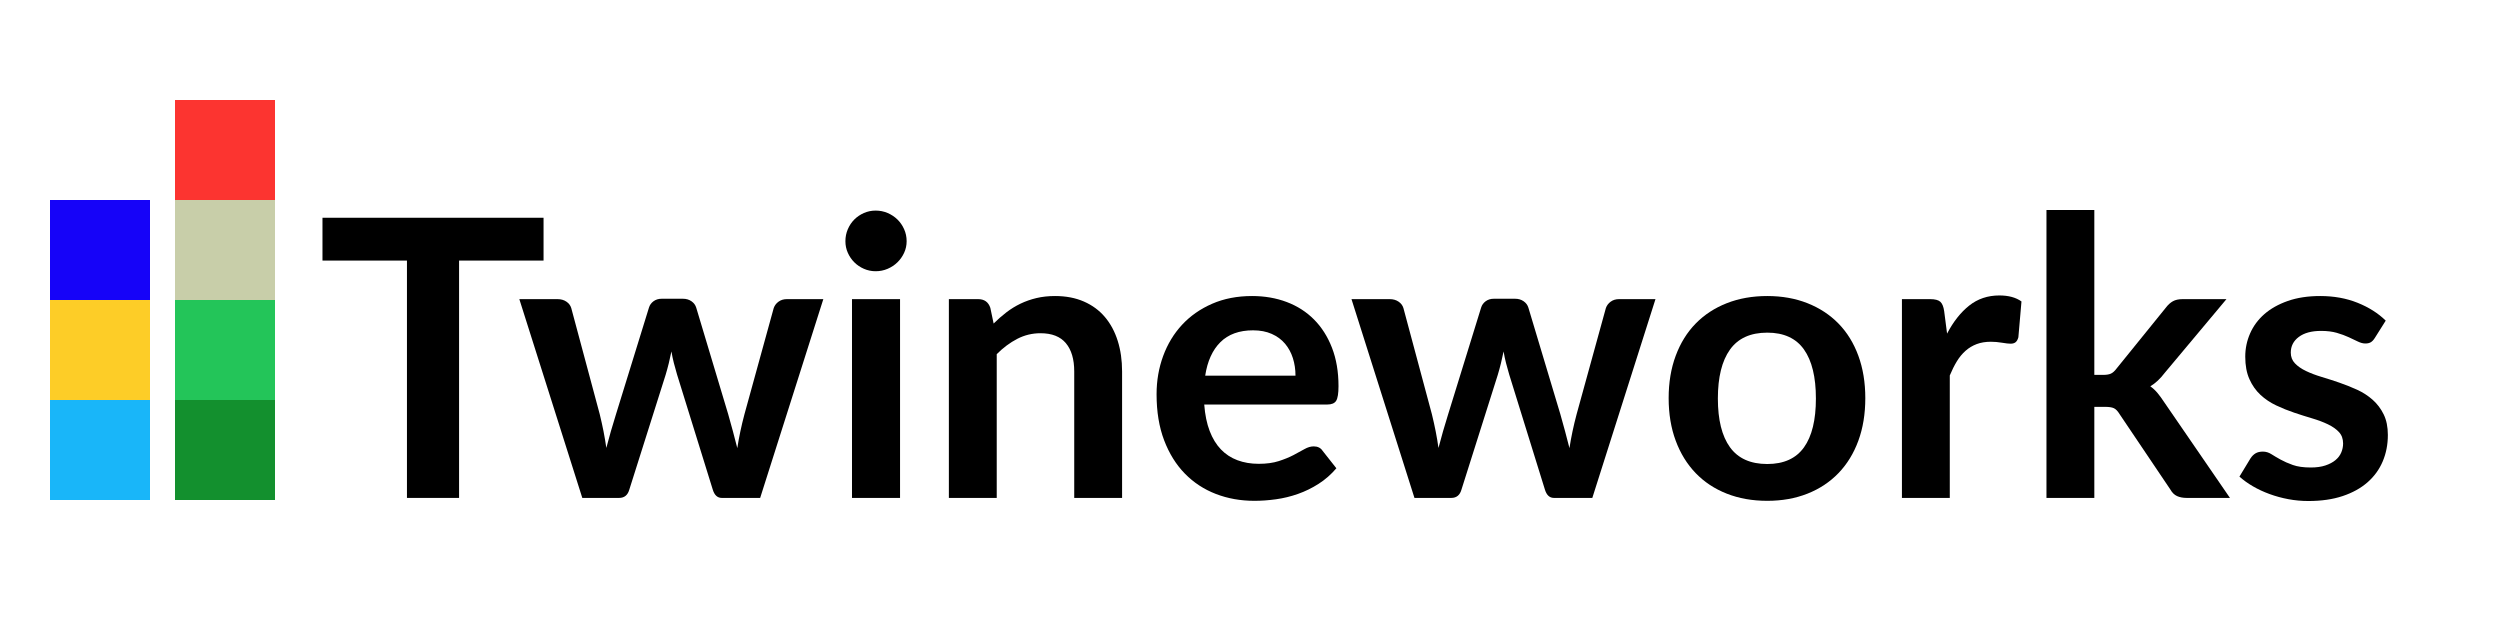
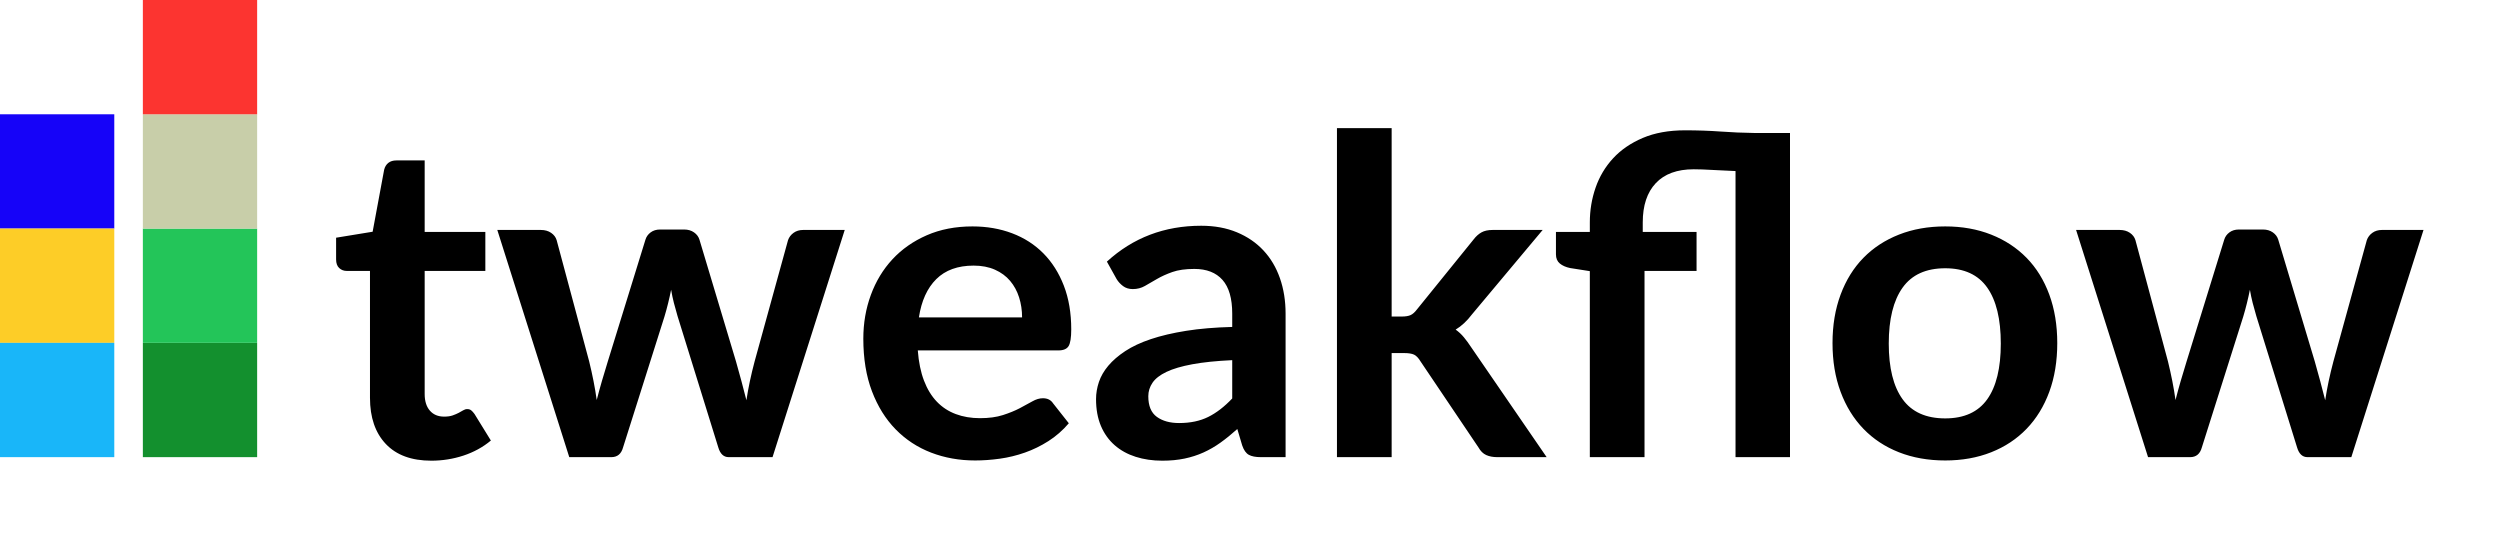
- <svg xmlns="http://www.w3.org/2000/svg" version="1.1" x="0" y="0" width="1200" height="300" viewBox="0, 0, 1200, 300">
-   <g id="Layer_1">
-     <path d="M24,96 L72,96 L72,144 L24,144 L24,96 z" fill="#1603F8" />
-     <path d="M24,144 L72,144 L72,192 L24,192 L24,144 z" fill="#FDCD27" />
-     <path d="M24,192 L72,192 L72,240 L24,240 L24,192 z" fill="#19B6F9" />
-     <path d="M84,192 L132,192 L132,240 L84,240 L84,192 z" fill="#13902E" />
-     <path d="M84,144 L132,144 L132,192 L84,192 L84,144 z" fill="#23C559" />
-     <path d="M84,96 L132,96 L132,144 L84,144 L84,96 z" fill="#C8CEA9" />
-     <path d="M84,48 L132,48 L132,96 L84,96 L84,48 z" fill="#FC3430" />
-     <path d="M260.903,125.075 L220.355,125.075 L220.355,239 L195.338,239 L195.338,125.075 L154.79,125.075 L154.79,104.522 L260.903,104.522 z" fill="#000000" />
-     <path d="M395.195,143.582 L364.877,239 L346.463,239 Q343.301,239 342.092,234.908 L324.98,179.759 Q324.143,176.969 323.446,174.225 Q322.748,171.482 322.283,168.692 Q321.725,171.482 321.028,174.318 Q320.33,177.155 319.493,179.945 L302.102,234.908 Q300.986,239 297.173,239 L279.503,239 L249.278,143.582 L267.599,143.582 Q270.11,143.582 271.877,144.791 Q273.644,146 274.202,147.86 L287.873,198.824 Q288.896,203.009 289.687,207.008 Q290.477,211.007 291.035,215.006 Q292.058,211.007 293.221,207.008 Q294.383,203.009 295.685,198.824 L311.495,147.674 Q312.053,145.814 313.681,144.605 Q315.308,143.396 317.633,143.396 L327.77,143.396 Q330.188,143.396 331.909,144.605 Q333.629,145.814 334.187,147.674 L349.532,198.824 Q350.741,203.009 351.811,207.055 Q352.88,211.1 353.903,215.099 Q355.112,207.194 357.344,198.824 L371.387,147.86 Q372.038,146 373.712,144.791 Q375.386,143.582 377.711,143.582 z" fill="#000000" />
-     <path d="M432.023,143.582 L432.023,239 L408.959,239 L408.959,143.582 z M435.185,115.775 Q435.185,118.751 433.976,121.355 Q432.767,123.959 430.768,125.912 Q428.768,127.865 426.071,129.027 Q423.374,130.19 420.305,130.19 Q417.329,130.19 414.678,129.027 Q412.028,127.865 410.075,125.912 Q408.122,123.959 406.96,121.355 Q405.797,118.751 405.797,115.775 Q405.797,112.706 406.96,110.009 Q408.122,107.312 410.075,105.359 Q412.028,103.406 414.678,102.243 Q417.329,101.081 420.305,101.081 Q423.374,101.081 426.071,102.243 Q428.768,103.406 430.768,105.359 Q432.767,107.312 433.976,110.009 Q435.185,112.706 435.185,115.775 z" fill="#000000" />
-     <path d="M476.942,155.3 Q479.825,152.417 483.034,149.952 Q486.242,147.488 489.823,145.768 Q493.403,144.047 497.495,143.07 Q501.587,142.094 506.423,142.094 Q514.235,142.094 520.28,144.745 Q526.325,147.395 530.37,152.185 Q534.416,156.974 536.508,163.624 Q538.601,170.273 538.601,178.271 L538.601,239 L515.63,239 L515.63,178.271 Q515.63,169.529 511.631,164.74 Q507.632,159.95 499.448,159.95 Q493.496,159.95 488.288,162.647 Q483.08,165.344 478.43,169.994 L478.43,239 L455.459,239 L455.459,143.582 L469.502,143.582 Q473.966,143.582 475.361,147.767 z" fill="#000000" />
-     <path d="M621.836,180.317 Q621.836,175.853 620.581,171.9 Q619.325,167.948 616.814,164.972 Q614.303,161.996 610.443,160.275 Q606.584,158.555 601.469,158.555 Q591.518,158.555 585.798,164.228 Q580.079,169.901 578.498,180.317 z M578.033,194.174 Q578.591,201.521 580.637,206.868 Q582.683,212.216 586.031,215.703 Q589.379,219.191 593.982,220.911 Q598.586,222.632 604.166,222.632 Q609.746,222.632 613.792,221.33 Q617.837,220.028 620.859,218.447 Q623.882,216.866 626.16,215.564 Q628.439,214.262 630.578,214.262 Q633.461,214.262 634.856,216.401 L641.459,224.771 Q637.646,229.235 632.903,232.257 Q628.16,235.28 622.998,237.093 Q617.837,238.907 612.49,239.651 Q607.142,240.395 602.12,240.395 Q592.169,240.395 583.613,237.093 Q575.057,233.792 568.733,227.328 Q562.409,220.865 558.782,211.332 Q555.155,201.8 555.155,189.245 Q555.155,179.48 558.317,170.877 Q561.479,162.275 567.384,155.904 Q573.29,149.534 581.799,145.814 Q590.309,142.094 601.004,142.094 Q610.025,142.094 617.651,144.977 Q625.277,147.86 630.764,153.393 Q636.251,158.927 639.367,166.971 Q642.482,175.016 642.482,185.339 Q642.482,190.547 641.366,192.36 Q640.25,194.174 637.088,194.174 z" fill="#000000" />
-     <path d="M794.63,143.582 L764.312,239 L745.898,239 Q742.736,239 741.527,234.908 L724.415,179.759 Q723.578,176.969 722.88,174.225 Q722.183,171.482 721.718,168.692 Q721.16,171.482 720.463,174.318 Q719.765,177.155 718.928,179.945 L701.537,234.908 Q700.421,239 696.608,239 L678.938,239 L648.713,143.582 L667.034,143.582 Q669.545,143.582 671.312,144.791 Q673.079,146 673.637,147.86 L687.308,198.824 Q688.331,203.009 689.122,207.008 Q689.912,211.007 690.47,215.006 Q691.493,211.007 692.656,207.008 Q693.818,203.009 695.12,198.824 L710.93,147.674 Q711.488,145.814 713.116,144.605 Q714.743,143.396 717.068,143.396 L727.205,143.396 Q729.623,143.396 731.344,144.605 Q733.064,145.814 733.622,147.674 L748.967,198.824 Q750.176,203.009 751.246,207.055 Q752.315,211.1 753.338,215.099 Q754.547,207.194 756.779,198.824 L770.822,147.86 Q771.473,146 773.147,144.791 Q774.821,143.582 777.146,143.582 z" fill="#000000" />
-     <path d="M848.291,142.094 Q858.893,142.094 867.589,145.535 Q876.284,148.976 882.469,155.3 Q888.653,161.624 892.001,170.738 Q895.349,179.852 895.349,191.105 Q895.349,202.451 892.001,211.565 Q888.653,220.679 882.469,227.096 Q876.284,233.513 867.589,236.954 Q858.893,240.395 848.291,240.395 Q837.596,240.395 828.854,236.954 Q820.112,233.513 813.928,227.096 Q807.743,220.679 804.349,211.565 Q800.954,202.451 800.954,191.105 Q800.954,179.852 804.349,170.738 Q807.743,161.624 813.928,155.3 Q820.112,148.976 828.854,145.535 Q837.596,142.094 848.291,142.094 z M848.291,222.725 Q860.195,222.725 865.915,214.727 Q871.634,206.729 871.634,191.291 Q871.634,175.853 865.915,167.762 Q860.195,159.671 848.291,159.671 Q836.201,159.671 830.389,167.808 Q824.576,175.946 824.576,191.291 Q824.576,206.636 830.389,214.68 Q836.201,222.725 848.291,222.725 z" fill="#000000" />
-     <path d="M934.595,160.136 Q939.059,151.58 945.197,146.697 Q951.335,141.815 959.705,141.815 Q966.308,141.815 970.307,144.698 L968.819,161.903 Q968.354,163.577 967.471,164.275 Q966.587,164.972 965.099,164.972 Q963.704,164.972 960.961,164.507 Q958.217,164.042 955.613,164.042 Q951.8,164.042 948.824,165.158 Q945.848,166.274 943.477,168.367 Q941.105,170.459 939.292,173.435 Q937.478,176.411 935.897,180.224 L935.897,239 L912.926,239 L912.926,143.582 L926.411,143.582 Q929.945,143.582 931.34,144.837 Q932.735,146.093 933.2,149.348 z" fill="#000000" />
-     <path d="M1005.275,100.802 L1005.275,179.945 L1009.553,179.945 Q1011.878,179.945 1013.227,179.34 Q1014.575,178.736 1015.97,176.876 L1039.685,147.581 Q1041.173,145.628 1042.987,144.605 Q1044.8,143.582 1047.683,143.582 L1068.701,143.582 L1039.034,179.015 Q1035.872,183.2 1032.152,185.432 Q1034.105,186.827 1035.64,188.687 Q1037.174,190.547 1038.569,192.686 L1070.375,239 L1049.636,239 Q1046.939,239 1044.986,238.117 Q1043.033,237.233 1041.731,234.908 L1017.365,198.731 Q1016.063,196.592 1014.668,195.941 Q1013.273,195.29 1010.483,195.29 L1005.275,195.29 L1005.275,239 L982.304,239 L982.304,100.802 z" fill="#000000" />
-     <path d="M1139.939,162.182 Q1139.009,163.67 1137.986,164.275 Q1136.963,164.879 1135.382,164.879 Q1133.708,164.879 1131.802,163.949 Q1129.895,163.019 1127.384,161.857 Q1124.873,160.694 1121.664,159.764 Q1118.456,158.834 1114.085,158.834 Q1107.296,158.834 1103.437,161.717 Q1099.577,164.6 1099.577,169.25 Q1099.577,172.319 1101.577,174.411 Q1103.576,176.504 1106.877,178.085 Q1110.179,179.666 1114.364,180.921 Q1118.549,182.177 1122.874,183.665 Q1127.198,185.153 1131.383,187.059 Q1135.568,188.966 1138.87,191.895 Q1142.171,194.825 1144.171,198.917 Q1146.17,203.009 1146.17,208.775 Q1146.17,215.657 1143.705,221.469 Q1141.241,227.282 1136.405,231.514 Q1131.569,235.745 1124.454,238.117 Q1117.34,240.488 1108.04,240.488 Q1103.111,240.488 1098.414,239.604 Q1093.718,238.721 1089.393,237.14 Q1085.069,235.559 1081.396,233.42 Q1077.722,231.281 1074.932,228.77 L1080.233,220.028 Q1081.256,218.447 1082.651,217.61 Q1084.046,216.773 1086.185,216.773 Q1088.324,216.773 1090.23,217.982 Q1092.137,219.191 1094.648,220.586 Q1097.159,221.981 1100.553,223.19 Q1103.948,224.399 1109.156,224.399 Q1113.248,224.399 1116.177,223.423 Q1119.107,222.446 1121.013,220.865 Q1122.92,219.284 1123.803,217.191 Q1124.687,215.099 1124.687,212.867 Q1124.687,209.519 1122.688,207.38 Q1120.688,205.241 1117.386,203.66 Q1114.085,202.079 1109.854,200.824 Q1105.622,199.568 1101.204,198.08 Q1096.787,196.592 1092.556,194.592 Q1088.324,192.593 1085.022,189.524 Q1081.721,186.455 1079.721,181.991 Q1077.722,177.527 1077.722,171.203 Q1077.722,165.344 1080.047,160.043 Q1082.372,154.742 1086.882,150.79 Q1091.393,146.837 1098.135,144.465 Q1104.878,142.094 1113.713,142.094 Q1123.571,142.094 1131.662,145.349 Q1139.753,148.604 1145.147,153.905 z" fill="#000000" />
+ <svg xmlns="http://www.w3.org/2000/svg" width="1050px" height="232px" viewBox="0 0 1050 232" version="1.1">
+   <defs />
+   <g id="Page-1" stroke="none" stroke-width="1" fill="none" fill-rule="evenodd">
+     <polygon id="Fill-1" fill="#1603F8" points="0 48 48 48 48 96 0 96" />
+     <polygon id="Fill-2" fill="#FDCD27" points="0 96 48 96 48 144 0 144" />
+     <polygon id="Fill-3" fill="#19B6F9" points="0 144 48 144 48 192 0 192" />
+     <polygon id="Fill-4" fill="#13902E" points="60 144 108 144 108 192 60 192" />
+     <polygon id="Fill-5" fill="#23C559" points="60 96 108 96 108 144 60 144" />
+     <polygon id="Fill-6" fill="#C8CEA9" points="60 48 108 48 108 96 60 96" />
+     <polygon id="Fill-7" fill="#FC3430" points="60 0 108 0 108 48 60 48" />
+     <path d="M181.152,193.488 C172.844,193.488 166.474,191.148 162.041,186.466 C157.607,181.785 155.391,175.322 155.391,167.076 L155.391,113.787 L145.626,113.787 C144.386,113.787 143.332,113.384 142.464,112.578 C141.596,111.772 141.162,110.563 141.162,108.951 L141.162,99.837 L156.507,97.326 L161.343,71.286 C161.653,70.046 162.242,69.085 163.11,68.403 C163.978,67.721 165.094,67.38 166.458,67.38 L178.362,67.38 L178.362,97.419 L203.844,97.419 L203.844,113.787 L178.362,113.787 L178.362,165.495 C178.362,168.471 179.09,170.796 180.548,172.47 C182.005,174.144 184.004,174.981 186.546,174.981 C187.972,174.981 189.165,174.811 190.126,174.47 C191.088,174.128 191.924,173.772 192.637,173.4 C193.351,173.028 193.986,172.672 194.544,172.331 C195.102,171.989 195.66,171.819 196.218,171.819 C196.9,171.819 197.458,171.989 197.892,172.331 C198.326,172.672 198.791,173.183 199.287,173.865 L206.169,185.025 C202.821,187.815 198.977,189.923 194.637,191.349 C190.297,192.775 185.802,193.488 181.152,193.488 Z M354.783,96.582 L324.465,192 L306.051,192 C303.943,192 302.486,190.636 301.68,187.908 L284.568,132.759 C284.01,130.899 283.499,129.055 283.034,127.225 C282.568,125.396 282.181,123.552 281.871,121.692 C281.499,123.552 281.081,125.427 280.615,127.319 C280.15,129.21 279.639,131.085 279.081,132.945 L261.69,187.908 C260.946,190.636 259.303,192 256.761,192 L239.091,192 L208.866,96.582 L227.187,96.582 C228.861,96.582 230.287,96.985 231.465,97.791 C232.643,98.597 233.418,99.62 233.79,100.86 L247.461,151.824 C248.143,154.614 248.747,157.342 249.274,160.008 C249.802,162.674 250.251,165.34 250.623,168.006 C251.305,165.34 252.033,162.674 252.809,160.008 C253.584,157.342 254.405,154.614 255.273,151.824 L271.083,100.674 C271.455,99.434 272.183,98.411 273.269,97.605 C274.354,96.799 275.671,96.396 277.221,96.396 L287.358,96.396 C288.97,96.396 290.349,96.799 291.497,97.605 C292.644,98.411 293.403,99.434 293.775,100.674 L309.12,151.824 C309.926,154.614 310.685,157.357 311.399,160.054 C312.112,162.752 312.809,165.433 313.491,168.099 C314.297,162.829 315.444,157.404 316.932,151.824 L330.975,100.86 C331.409,99.62 332.184,98.597 333.3,97.791 C334.416,96.985 335.749,96.582 337.299,96.582 L354.783,96.582 Z M429.276,133.317 C429.276,130.341 428.858,127.536 428.021,124.9 C427.183,122.265 425.928,119.956 424.254,117.972 C422.58,115.988 420.457,114.423 417.884,113.275 C415.31,112.128 412.319,111.555 408.909,111.555 C402.275,111.555 397.052,113.446 393.238,117.228 C389.425,121.01 386.992,126.373 385.938,133.317 L429.276,133.317 Z M385.473,147.174 C385.845,152.072 386.713,156.303 388.077,159.869 C389.441,163.434 391.239,166.378 393.471,168.703 C395.703,171.029 398.353,172.764 401.423,173.911 C404.492,175.059 407.886,175.632 411.606,175.632 C415.326,175.632 418.534,175.198 421.231,174.33 C423.929,173.462 426.284,172.501 428.3,171.447 C430.315,170.393 432.081,169.432 433.601,168.564 C435.12,167.696 436.592,167.262 438.018,167.262 C439.94,167.262 441.366,167.975 442.296,169.401 L448.899,177.771 C446.357,180.747 443.505,183.242 440.343,185.257 C437.181,187.273 433.88,188.884 430.438,190.094 C426.997,191.303 423.495,192.155 419.93,192.651 C416.364,193.147 412.908,193.395 409.56,193.395 C402.926,193.395 396.757,192.295 391.053,190.094 C385.349,187.892 380.389,184.638 376.173,180.328 C371.957,176.019 368.64,170.688 366.222,164.333 C363.804,157.977 362.595,150.615 362.595,142.245 C362.595,135.735 363.649,129.613 365.757,123.877 C367.865,118.142 370.887,113.152 374.825,108.904 C378.762,104.657 383.566,101.294 389.24,98.814 C394.913,96.334 401.314,95.094 408.444,95.094 C414.458,95.094 420.007,96.055 425.091,97.977 C430.175,99.899 434.546,102.704 438.204,106.394 C441.862,110.083 444.729,114.608 446.807,119.972 C448.884,125.335 449.922,131.457 449.922,138.339 C449.922,141.811 449.55,144.151 448.806,145.361 C448.062,146.57 446.636,147.174 444.528,147.174 L385.473,147.174 Z M517.533,151.266 C510.899,151.576 505.319,152.149 500.793,152.987 C496.267,153.824 492.64,154.893 489.912,156.195 C487.184,157.497 485.231,159.016 484.053,160.752 C482.875,162.488 482.286,164.379 482.286,166.425 C482.286,170.455 483.479,173.338 485.866,175.074 C488.254,176.81 491.369,177.678 495.213,177.678 C499.925,177.678 504.001,176.826 507.442,175.12 C510.884,173.415 514.247,170.827 517.533,167.355 L517.533,151.266 Z M464.895,109.881 C475.869,99.837 489.075,94.815 504.513,94.815 C510.093,94.815 515.084,95.729 519.486,97.558 C523.888,99.388 527.608,101.929 530.646,105.184 C533.684,108.44 535.993,112.33 537.574,116.856 C539.156,121.382 539.946,126.342 539.946,131.736 L539.946,192 L529.53,192 C527.36,192 525.686,191.675 524.508,191.024 C523.33,190.372 522.4,189.055 521.718,187.071 L519.672,180.189 C517.254,182.359 514.898,184.265 512.604,185.909 C510.31,187.552 507.923,188.931 505.443,190.047 C502.963,191.163 500.313,192.015 497.491,192.605 C494.67,193.194 491.555,193.488 488.145,193.488 C484.115,193.488 480.395,192.946 476.985,191.861 C473.575,190.775 470.63,189.148 468.15,186.978 C465.67,184.808 463.748,182.111 462.384,178.887 C461.02,175.663 460.338,171.912 460.338,167.634 C460.338,165.216 460.741,162.814 461.547,160.427 C462.353,158.039 463.67,155.761 465.5,153.591 C467.329,151.421 469.7,149.375 472.614,147.453 C475.528,145.531 479.108,143.857 483.356,142.431 C487.603,141.005 492.547,139.843 498.189,138.944 C503.831,138.044 510.279,137.502 517.533,137.316 L517.533,131.736 C517.533,125.35 516.169,120.623 513.441,117.553 C510.713,114.484 506.776,112.95 501.63,112.95 C497.91,112.95 494.826,113.384 492.377,114.252 C489.927,115.12 487.773,116.096 485.913,117.181 C484.053,118.267 482.364,119.243 480.844,120.111 C479.325,120.979 477.636,121.413 475.776,121.413 C474.164,121.413 472.8,120.995 471.684,120.157 C470.568,119.32 469.669,118.344 468.987,117.228 L464.895,109.881 Z M584.493,53.802 L584.493,132.945 L588.771,132.945 C590.321,132.945 591.545,132.744 592.444,132.34 C593.344,131.937 594.258,131.116 595.188,129.876 L618.903,100.581 C619.895,99.279 620.995,98.287 622.205,97.605 C623.414,96.923 624.979,96.582 626.901,96.582 L647.919,96.582 L618.252,132.015 C616.144,134.805 613.85,136.944 611.37,138.432 C612.672,139.362 613.834,140.447 614.857,141.687 C615.881,142.927 616.857,144.26 617.787,145.686 L649.593,192 L628.854,192 C627.056,192 625.506,191.706 624.204,191.117 C622.902,190.527 621.817,189.458 620.949,187.908 L596.583,151.731 C595.715,150.305 594.816,149.375 593.886,148.941 C592.956,148.507 591.561,148.29 589.701,148.29 L584.493,148.29 L584.493,192 L561.522,192 L561.522,53.802 L584.493,53.802 Z M667.728,192 L667.728,113.88 L659.451,112.578 C657.653,112.206 656.212,111.571 655.126,110.671 C654.041,109.772 653.499,108.486 653.499,106.812 L653.499,97.419 L667.728,97.419 L667.728,93.42 C667.728,88.336 668.534,83.469 670.146,78.819 C671.758,74.169 674.207,70.062 677.493,66.496 C680.779,62.931 684.933,60.08 689.955,57.941 C694.977,55.801 700.898,54.732 707.718,54.732 C712.988,54.732 717.963,54.902 722.644,55.243 C727.326,55.585 731.991,55.786 736.641,55.848 L751.8,55.848 L751.8,192 L728.922,192 L728.922,71.844 C725.636,71.72 722.428,71.565 719.297,71.379 C716.165,71.193 713.515,71.1 711.345,71.1 C704.401,71.1 699.1,73.037 695.442,76.912 C691.784,80.788 689.955,86.29 689.955,93.42 L689.955,97.419 L712.554,97.419 L712.554,113.787 L690.699,113.787 L690.699,192 L667.728,192 Z M816.993,95.094 C824.061,95.094 830.493,96.241 836.29,98.535 C842.088,100.829 847.047,104.084 851.17,108.3 C855.294,112.516 858.471,117.662 860.703,123.738 C862.935,129.814 864.051,136.603 864.051,144.105 C864.051,151.669 862.935,158.489 860.703,164.565 C858.471,170.641 855.294,175.818 851.17,180.096 C847.047,184.374 842.088,187.66 836.29,189.954 C830.493,192.248 824.061,193.395 816.993,193.395 C809.863,193.395 803.384,192.248 797.556,189.954 C791.728,187.66 786.753,184.374 782.63,180.096 C778.506,175.818 775.314,170.641 773.051,164.565 C770.787,158.489 769.656,151.669 769.656,144.105 C769.656,136.603 770.787,129.814 773.051,123.738 C775.314,117.662 778.506,112.516 782.63,108.3 C786.753,104.084 791.728,100.829 797.556,98.535 C803.384,96.241 809.863,95.094 816.993,95.094 Z M816.993,175.725 C824.929,175.725 830.803,173.059 834.616,167.727 C838.43,162.395 840.336,154.583 840.336,144.291 C840.336,133.999 838.43,126.156 834.616,120.762 C830.803,115.368 824.929,112.671 816.993,112.671 C808.933,112.671 802.966,115.383 799.091,120.808 C795.215,126.234 793.278,134.061 793.278,144.291 C793.278,154.521 795.215,162.317 799.091,167.68 C802.966,173.044 808.933,175.725 816.993,175.725 Z M1017.873,96.582 L987.555,192 L969.141,192 C967.033,192 965.576,190.636 964.77,187.908 L947.658,132.759 C947.1,130.899 946.589,129.055 946.124,127.225 C945.658,125.396 945.271,123.552 944.961,121.692 C944.589,123.552 944.171,125.427 943.706,127.319 C943.24,129.21 942.729,131.085 942.171,132.945 L924.78,187.908 C924.036,190.636 922.393,192 919.851,192 L902.181,192 L871.956,96.582 L890.277,96.582 C891.951,96.582 893.377,96.985 894.555,97.791 C895.733,98.597 896.508,99.62 896.88,100.86 L910.551,151.824 C911.233,154.614 911.837,157.342 912.365,160.008 C912.892,162.674 913.341,165.34 913.713,168.006 C914.395,165.34 915.123,162.674 915.899,160.008 C916.674,157.342 917.495,154.614 918.363,151.824 L934.173,100.674 C934.545,99.434 935.273,98.411 936.359,97.605 C937.444,96.799 938.761,96.396 940.311,96.396 L950.448,96.396 C952.06,96.396 953.439,96.799 954.587,97.605 C955.734,98.411 956.493,99.434 956.865,100.674 L972.21,151.824 C973.016,154.614 973.775,157.357 974.489,160.054 C975.202,162.752 975.899,165.433 976.581,168.099 C977.387,162.829 978.534,157.404 980.022,151.824 L994.065,100.86 C994.499,99.62 995.274,98.597 996.39,97.791 C997.506,96.985 998.839,96.582 1000.389,96.582 L1017.873,96.582 Z" id="tweakflow" fill="#000000" />
  </g>
</svg>
